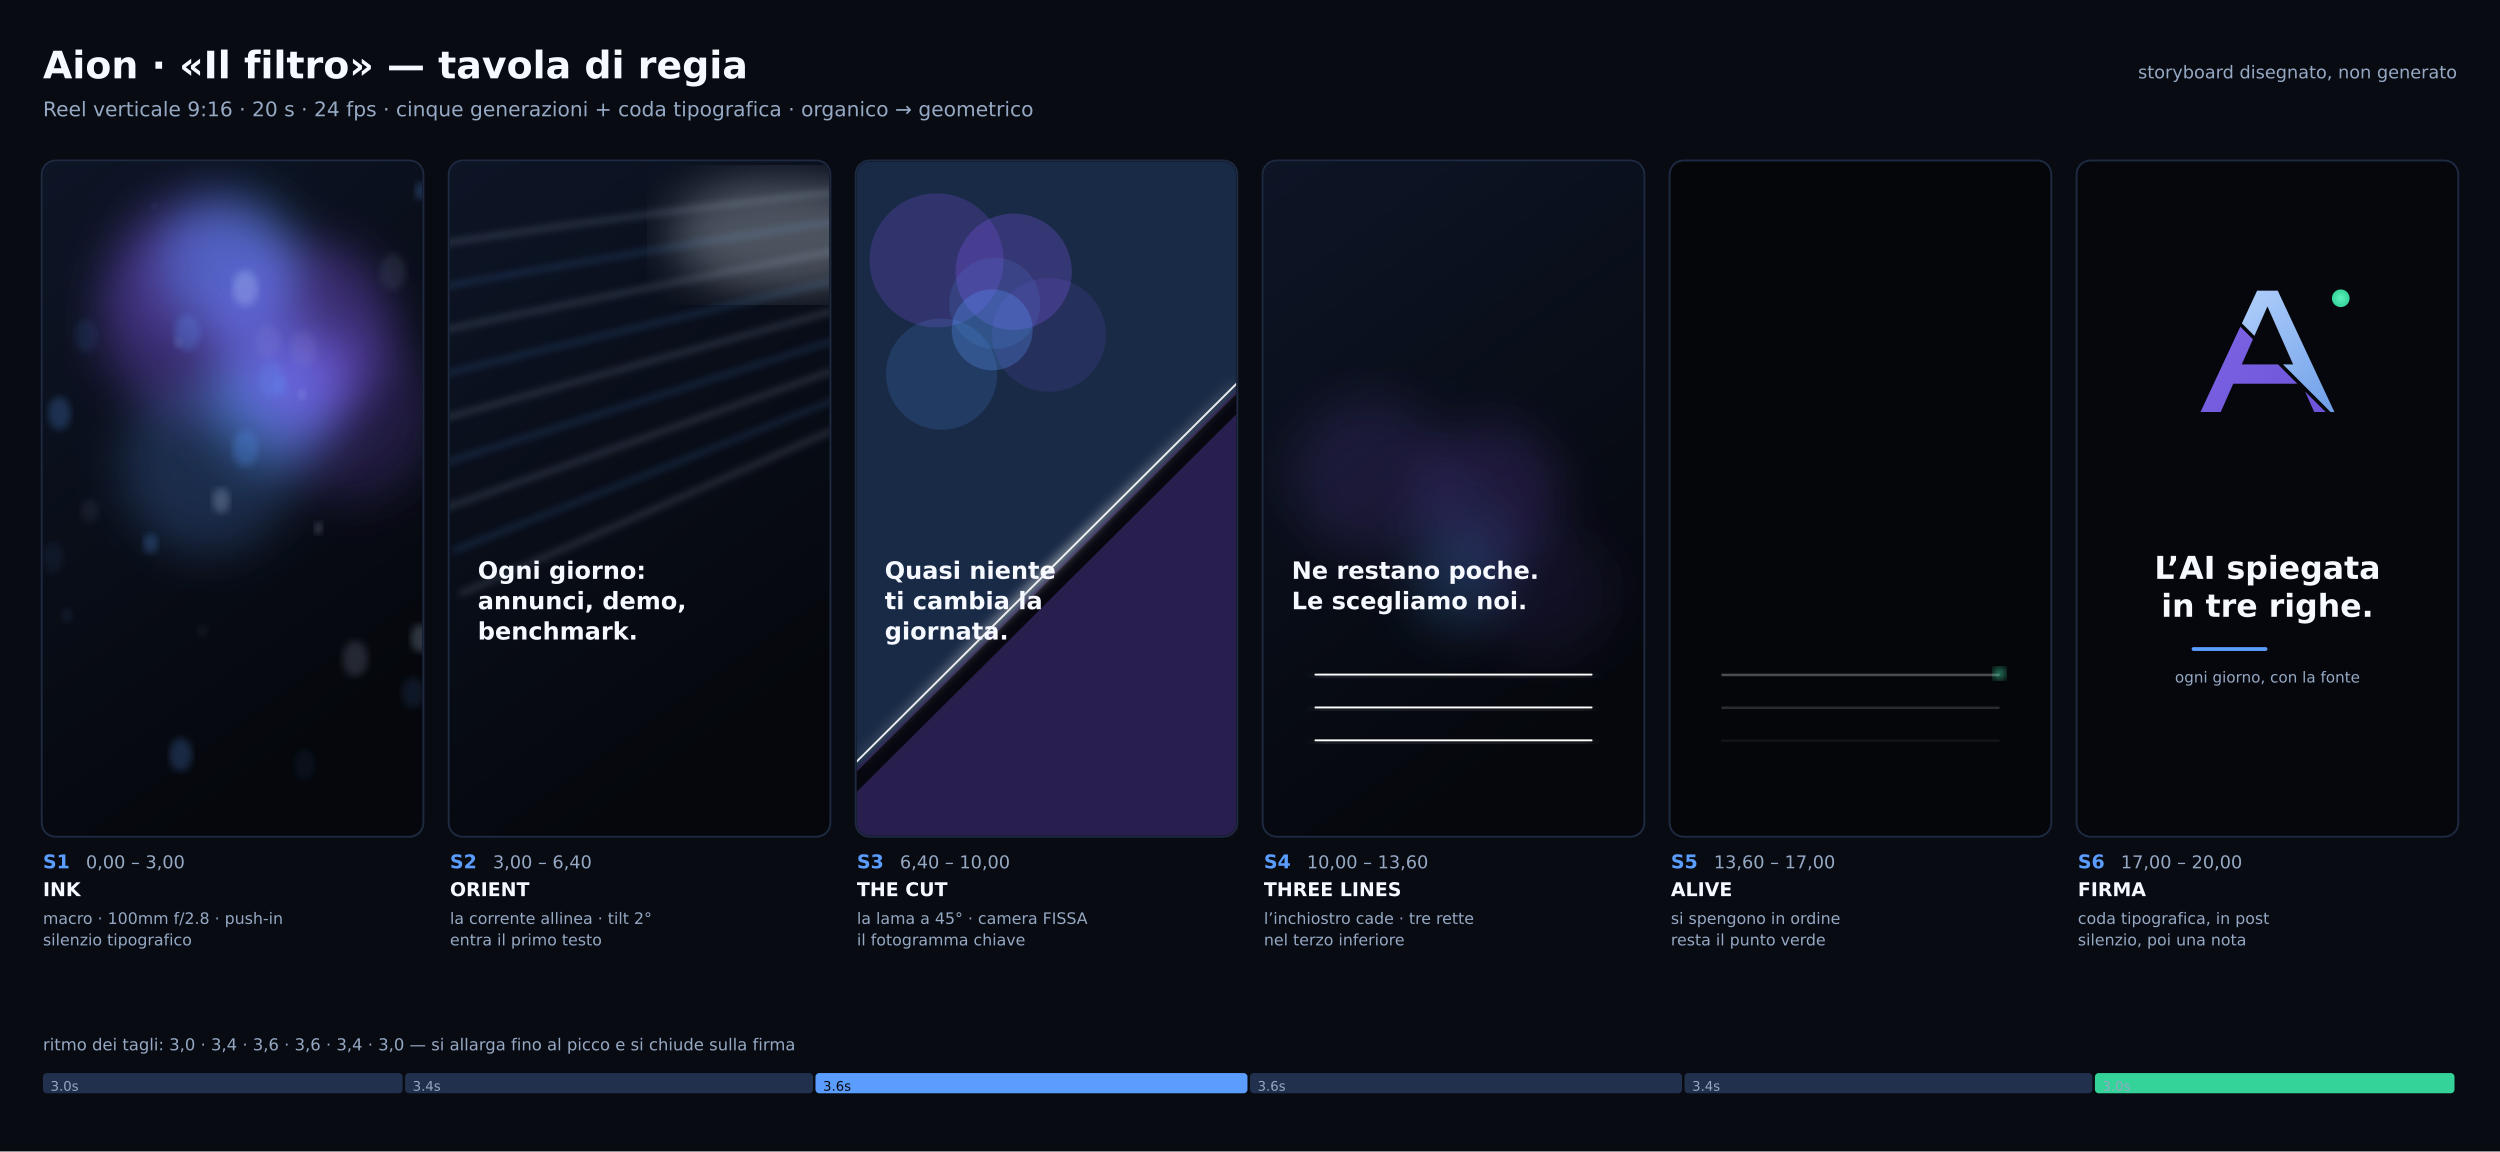
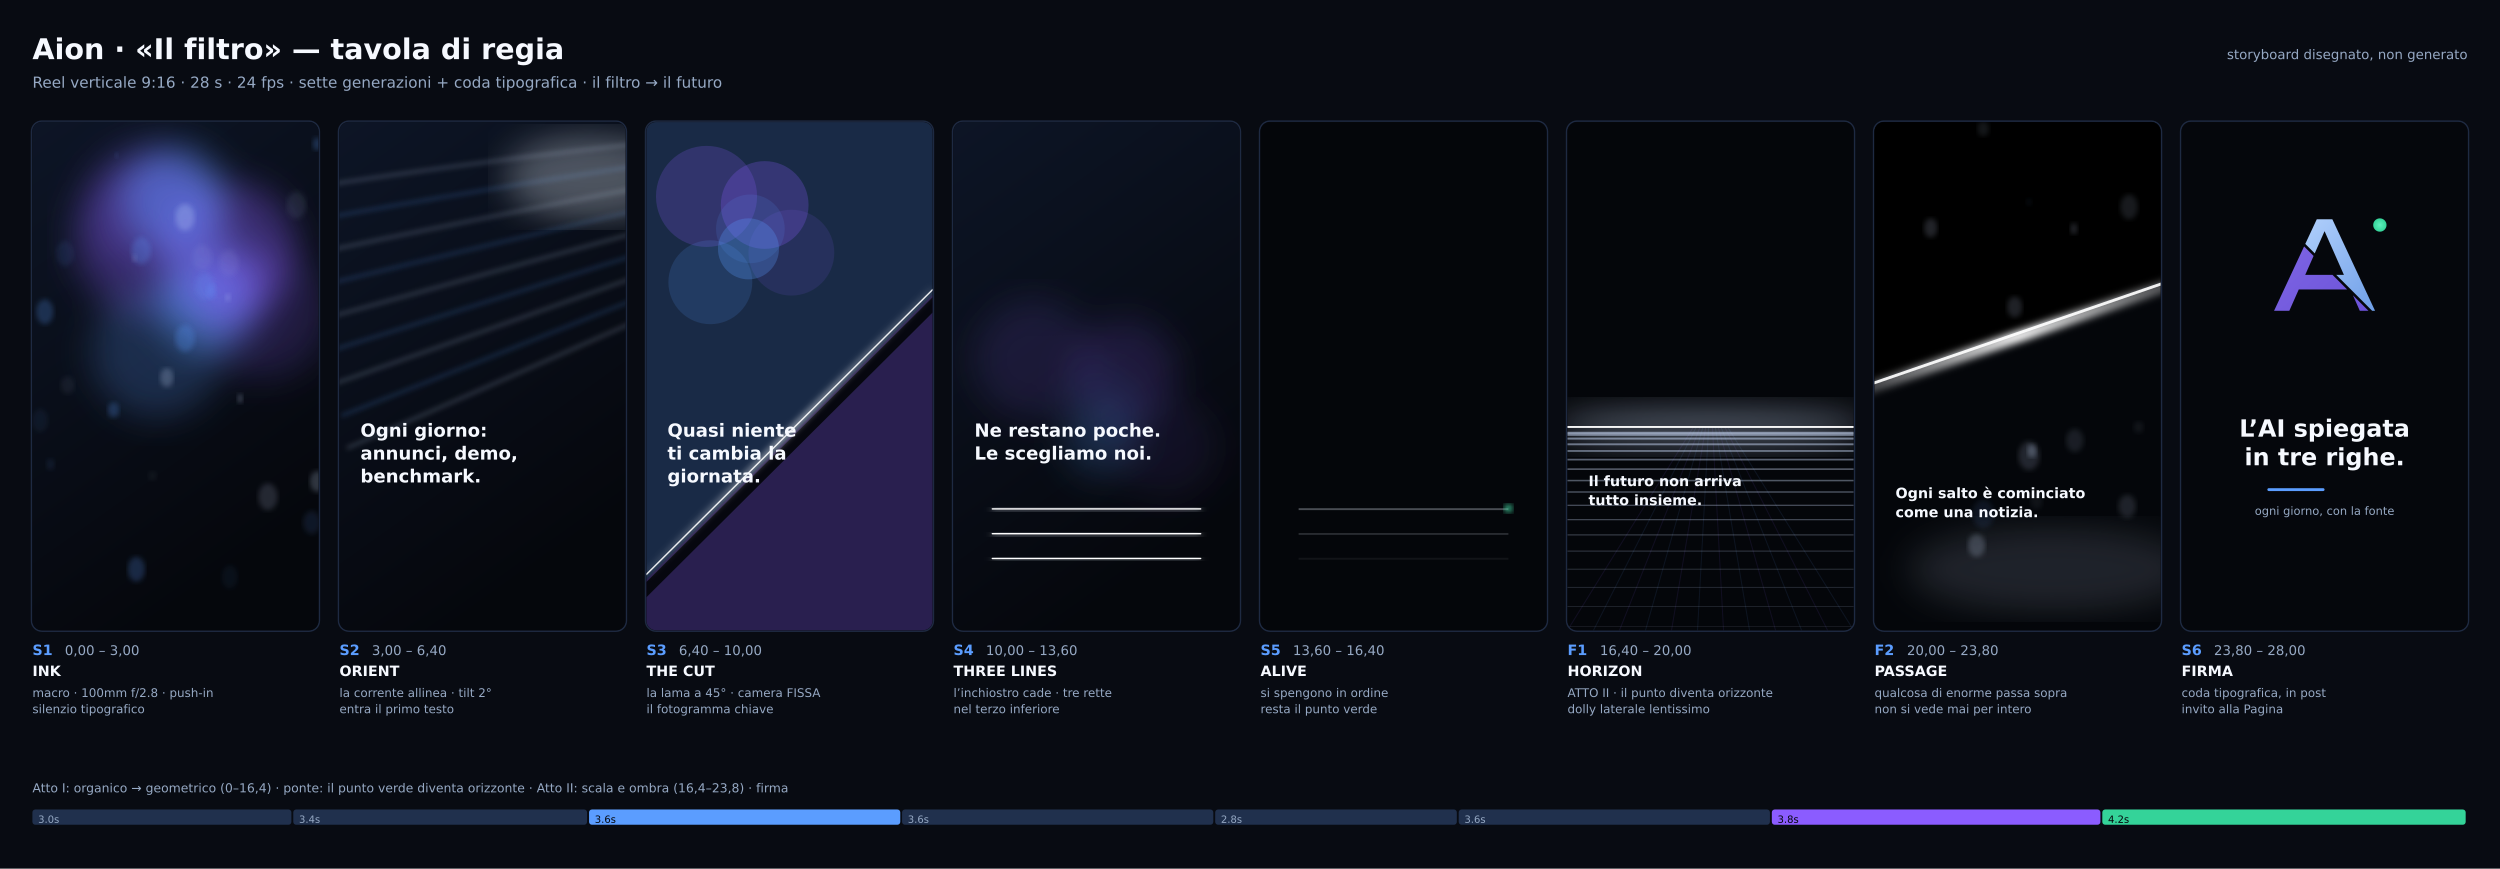
- <svg xmlns="http://www.w3.org/2000/svg" width="1978" height="911" viewBox="0 0 1978 911">
+ <svg xmlns="http://www.w3.org/2000/svg" width="2622" height="911" viewBox="0 0 2622 911">
  <defs>
    <linearGradient id="markTop" x1="0" y1="0" x2="1" y2="1">
      <stop offset="0" stop-color="#bcd8ff" />
      <stop offset="1" stop-color="#6f9fe8" />
    </linearGradient>
    <linearGradient id="markBot" x1="0" y1="0" x2="1" y2="1">
      <stop offset="0" stop-color="#8168e6" />
      <stop offset="1" stop-color="#6b52d8" />
    </linearGradient>
    <radialGradient id="signal" cx="0.5" cy="0.5" r="0.5">
      <stop offset="0" stop-color="#5ff0bd" />
      <stop offset="1" stop-color="#34d399" />
    </radialGradient>
    <linearGradient id="bgPanel" x1="0" y1="0" x2="0.4" y2="1">
      <stop offset="0" stop-color="#0d1526" />
      <stop offset="1" stop-color="#05070c" />
    </linearGradient>
    <linearGradient id="lama" x1="0" y1="1" x2="1" y2="0">
      <stop offset="0" stop-color="#ffffff" stop-opacity="0.15" />
      <stop offset="0.5" stop-color="#ffffff" stop-opacity="0.95" />
      <stop offset="1" stop-color="#ffffff" stop-opacity="0.2" />
    </linearGradient>
    <filter id="blur18">
      <feGaussianBlur stdDeviation="18" />
    </filter>
    <filter id="blur6">
      <feGaussianBlur stdDeviation="6" />
    </filter>
    <filter id="blur3">
      <feGaussianBlur stdDeviation="3" />
    </filter>
    <filter id="glow">
      <feGaussianBlur stdDeviation="4" />
    </filter>
    <clipPath id="clip-S1">
      <rect x="0" y="0" width="300" height="533" rx="10" />
    </clipPath>
    <clipPath id="clip-S2">
      <rect x="0" y="0" width="300" height="533" rx="10" />
    </clipPath>
    <clipPath id="clip-S3">
      <rect x="0" y="0" width="300" height="533" rx="10" />
    </clipPath>
    <clipPath id="clip-S4">
      <rect x="0" y="0" width="300" height="533" rx="10" />
    </clipPath>
    <clipPath id="clip-S5">
      <rect x="0" y="0" width="300" height="533" rx="10" />
    </clipPath>
+     <clipPath id="clip-F1">
+       <rect x="0" y="0" width="300" height="533" rx="10" />
+     </clipPath>
+     <clipPath id="clip-F2">
+       <rect x="0" y="0" width="300" height="533" rx="10" />
+     </clipPath>
    <clipPath id="clip-S6">
      <rect x="0" y="0" width="300" height="533" rx="10" />
    </clipPath>
  </defs>
-   <rect width="1978" height="911" fill="#080b12" />
+   <rect width="2622" height="911" fill="#080b12" />
  <text x="34" y="62" font-family="DejaVu Sans" font-size="30" font-weight="bold" fill="#f6f9ff">Aion · «Il filtro» — tavola di regia</text>
-   <text x="34" y="92" font-family="DejaVu Sans" font-size="16" fill="#96a9c4">Reel verticale 9:16 · 20 s · 24 fps · cinque generazioni + coda tipografica · organico → geometrico</text>
-   <text x="1944" y="62" text-anchor="end" font-family="DejaVu Sans" font-size="14" fill="#96a9c4">storyboard disegnato, non generato</text>
+   <text x="34" y="92" font-family="DejaVu Sans" font-size="16" fill="#96a9c4">Reel verticale 9:16 · 28 s · 24 fps · sette generazioni + coda tipografica · il filtro → il futuro</text>
+   <text x="2588" y="62" text-anchor="end" font-family="DejaVu Sans" font-size="14" fill="#96a9c4">storyboard disegnato, non generato</text>
  <g transform="translate(34,128)">
    <rect x="-1" y="-1" width="302" height="535" rx="11" fill="none" stroke="#1e2a42" stroke-width="1.5" />
    <g clip-path="url(#clip-S1)">
      <g>
        <rect width="300" height="533" fill="url(#bgPanel)" />
        <g filter="url(#blur18)">
          <circle cx="125" cy="123" r="82" fill="#8b5cff" fill-opacity="0.30" />
          <circle cx="206" cy="134" r="71" fill="#8b5cff" fill-opacity="0.36" />
          <circle cx="242" cy="200" r="69" fill="#8b5cff" fill-opacity="0.18" />
          <circle cx="183" cy="195" r="50" fill="#5b9dff" fill-opacity="0.38" />
          <circle cx="185" cy="167" r="56" fill="#5b9dff" fill-opacity="0.18" />
          <circle cx="131" cy="241" r="69" fill="#5b9dff" fill-opacity="0.22" />
          <circle cx="147" cy="80" r="54" fill="#5b9dff" fill-opacity="0.50" />
          <circle cx="206" cy="178" r="42" fill="#8b5cff" fill-opacity="0.36" />
          <circle cx="122" cy="90" r="68" fill="#8b5cff" fill-opacity="0.20" />
        </g>
        <ellipse cx="85" cy="302" rx="6" ry="8" fill="#5b9dff" fill-opacity="0.23" filter="url(#blur3)" />
        <ellipse cx="19" cy="359" rx="4" ry="6" fill="#5b9dff" fill-opacity="0.10" filter="url(#blur3)" />
        <ellipse cx="178" cy="142" rx="10" ry="13" fill="#cfe0ff" fill-opacity="0.07" filter="url(#blur3)" />
        <ellipse cx="188" cy="178" rx="5" ry="8" fill="#5b9dff" fill-opacity="0.19" filter="url(#blur3)" />
        <ellipse cx="13" cy="199" rx="9" ry="13" fill="#5b9dff" fill-opacity="0.23" filter="url(#blur3)" />
        <ellipse cx="34" cy="138" rx="9" ry="13" fill="#5b9dff" fill-opacity="0.09" filter="url(#blur3)" />
        <ellipse cx="206" cy="148" rx="10" ry="14" fill="#cfe0ff" fill-opacity="0.07" filter="url(#blur3)" />
        <ellipse cx="207" cy="477" rx="8" ry="12" fill="#5b9dff" fill-opacity="0.06" filter="url(#blur3)" />
        <ellipse cx="181" cy="172" rx="10" ry="14" fill="#5b9dff" fill-opacity="0.16" filter="url(#blur3)" />
        <ellipse cx="218" cy="290" rx="3" ry="5" fill="#cfe0ff" fill-opacity="0.24" filter="url(#blur3)" />
        <ellipse cx="88" cy="35" rx="2" ry="3" fill="#5b9dff" fill-opacity="0.19" filter="url(#blur3)" />
        <ellipse cx="8" cy="313" rx="8" ry="12" fill="#5b9dff" fill-opacity="0.07" filter="url(#blur3)" />
        <ellipse cx="126" cy="371" rx="4" ry="5" fill="#cfe0ff" fill-opacity="0.05" filter="url(#blur3)" />
        <ellipse cx="299" cy="377" rx="8" ry="11" fill="#cfe0ff" fill-opacity="0.21" filter="url(#blur3)" />
        <ellipse cx="107" cy="143" rx="3" ry="4" fill="#cfe0ff" fill-opacity="0.15" filter="url(#blur3)" />
        <ellipse cx="277" cy="87" rx="10" ry="14" fill="#cfe0ff" fill-opacity="0.09" filter="url(#blur3)" />
        <ellipse cx="37" cy="276" rx="7" ry="9" fill="#cfe0ff" fill-opacity="0.07" filter="url(#blur3)" />
        <ellipse cx="247" cy="393" rx="10" ry="14" fill="#cfe0ff" fill-opacity="0.15" filter="url(#blur3)" />
        <ellipse cx="141" cy="268" rx="7" ry="10" fill="#cfe0ff" fill-opacity="0.23" filter="url(#blur3)" />
        <ellipse cx="160" cy="100" rx="10" ry="14" fill="#cfe0ff" fill-opacity="0.25" filter="url(#blur3)" />
        <ellipse cx="299" cy="23" rx="5" ry="7" fill="#5b9dff" fill-opacity="0.23" filter="url(#blur3)" />
        <ellipse cx="293" cy="420" rx="9" ry="12" fill="#5b9dff" fill-opacity="0.11" filter="url(#blur3)" />
        <ellipse cx="205" cy="184" rx="3" ry="4" fill="#cfe0ff" fill-opacity="0.20" filter="url(#blur3)" />
        <ellipse cx="114" cy="135" rx="10" ry="14" fill="#5b9dff" fill-opacity="0.24" filter="url(#blur3)" />
        <ellipse cx="109" cy="469" rx="9" ry="13" fill="#5b9dff" fill-opacity="0.22" filter="url(#blur3)" />
        <ellipse cx="160" cy="227" rx="10" ry="14" fill="#5b9dff" fill-opacity="0.25" filter="url(#blur3)" />
      </g>
    </g>
    <text x="0" y="559" font-family="DejaVu Sans" font-size="15" font-weight="bold" fill="#5b9dff">S1</text>
    <text x="34" y="559" font-family="DejaVu Sans" font-size="14" fill="#96a9c4">0,00 – 3,00</text>
    <text x="0" y="581" font-family="DejaVu Sans" font-size="15" font-weight="bold" fill="#f6f9ff">INK</text>
    <text x="0" y="603" font-family="DejaVu Sans" font-size="12.5" fill="#96a9c4">macro · 100mm f/2.8 · push-in</text>
    <text x="0" y="620" font-family="DejaVu Sans" font-size="12.5" fill="#96a9c4">silenzio tipografico</text>
  </g>
  <g transform="translate(356,128)">
    <rect x="-1" y="-1" width="302" height="535" rx="11" fill="none" stroke="#1e2a42" stroke-width="1.5" />
    <g clip-path="url(#clip-S2)">
      <g>
        <rect width="300" height="533" fill="url(#bgPanel)" />
        <path d="M-40,70 Q150,40 340,20" stroke="#cfe0ff" stroke-opacity="0.28" stroke-width="2.5" fill="none" filter="url(#blur3)" />
        <path d="M-34,104 Q150,70 340,42" stroke="#5b9dff" stroke-opacity="0.28" stroke-width="2.5" fill="none" filter="url(#blur3)" />
        <path d="M-28,138 Q150,100 340,64" stroke="#cfe0ff" stroke-opacity="0.28" stroke-width="2.5" fill="none" filter="url(#blur3)" />
        <path d="M-22,172 Q150,130 340,86" stroke="#5b9dff" stroke-opacity="0.28" stroke-width="2.5" fill="none" filter="url(#blur3)" />
        <path d="M-16,206 Q150,160 340,108" stroke="#cfe0ff" stroke-opacity="0.28" stroke-width="2.5" fill="none" filter="url(#blur3)" />
        <path d="M-10,240 Q150,190 340,130" stroke="#5b9dff" stroke-opacity="0.28" stroke-width="2.5" fill="none" filter="url(#blur3)" />
        <path d="M-4,274 Q150,220 340,152" stroke="#cfe0ff" stroke-opacity="0.28" stroke-width="2.5" fill="none" filter="url(#blur3)" />
        <path d="M2,308 Q150,250 340,174" stroke="#5b9dff" stroke-opacity="0.28" stroke-width="2.5" fill="none" filter="url(#blur3)" />
        <path d="M8,342 Q150,280 340,196" stroke="#cfe0ff" stroke-opacity="0.28" stroke-width="2.5" fill="none" filter="url(#blur3)" />
        <ellipse cx="264" cy="58" rx="90" ry="46" fill="#eaf3ff" fill-opacity="0.30" filter="url(#blur18)" />
        <text x="22" y="330" font-family="DejaVu Sans" font-size="19" font-weight="bold" fill="#f6f9ff">Ogni giorno:</text>
        <text x="22" y="354" font-family="DejaVu Sans" font-size="19" font-weight="bold" fill="#f6f9ff">annunci, demo,</text>
        <text x="22" y="378" font-family="DejaVu Sans" font-size="19" font-weight="bold" fill="#f6f9ff">benchmark.</text>
      </g>
    </g>
    <text x="0" y="559" font-family="DejaVu Sans" font-size="15" font-weight="bold" fill="#5b9dff">S2</text>
    <text x="34" y="559" font-family="DejaVu Sans" font-size="14" fill="#96a9c4">3,00 – 6,40</text>
    <text x="0" y="581" font-family="DejaVu Sans" font-size="15" font-weight="bold" fill="#f6f9ff">ORIENT</text>
    <text x="0" y="603" font-family="DejaVu Sans" font-size="12.5" fill="#96a9c4">la corrente allinea · tilt 2°</text>
    <text x="0" y="620" font-family="DejaVu Sans" font-size="12.5" fill="#96a9c4">entra il primo testo</text>
  </g>
  <g transform="translate(678,128)">
    <rect x="-1" y="-1" width="302" height="535" rx="11" fill="none" stroke="#1e2a42" stroke-width="1.5" />
    <g clip-path="url(#clip-S3)">
      <g>
        <rect width="300" height="533" fill="#070a12" />
        <polygon points="0,0 300,0 300,181.22 0,479.7" fill="#5b9dff" fill-opacity="0.22" />
        <polygon points="0,479.7 300,181.22 300,533 0,533" fill="#8b5cff" fill-opacity="0.26" />
        <circle cx="63" cy="78" r="53" fill="#8b5cff" fill-opacity="0.21" />
        <circle cx="124" cy="87" r="46" fill="#8b5cff" fill-opacity="0.25" />
        <circle cx="152" cy="137" r="45" fill="#8b5cff" fill-opacity="0.12" />
        <circle cx="107" cy="133" r="32" fill="#5b9dff" fill-opacity="0.27" />
        <circle cx="109" cy="112" r="36" fill="#5b9dff" fill-opacity="0.13" />
        <circle cx="67" cy="168" r="44" fill="#5b9dff" fill-opacity="0.15" />
        <polygon points="0,482.365 300,183.885 300,199.875 0,498.355" fill="#05070c" fill-opacity="0.95" />
        <polygon points="0,471.705 300,173.225 300,178.555 0,477.035" fill="url(#lama)" filter="url(#glow)" />
        <polygon points="0,473.304 300,174.824 300,176.956 0,475.436" fill="#ffffff" fill-opacity="0.9" />
        <text x="22" y="330" font-family="DejaVu Sans" font-size="19" font-weight="bold" fill="#f6f9ff">Quasi niente</text>
        <text x="22" y="354" font-family="DejaVu Sans" font-size="19" font-weight="bold" fill="#f6f9ff">ti cambia la</text>
        <text x="22" y="378" font-family="DejaVu Sans" font-size="19" font-weight="bold" fill="#f6f9ff">giornata.</text>
      </g>
    </g>
    <text x="0" y="559" font-family="DejaVu Sans" font-size="15" font-weight="bold" fill="#5b9dff">S3</text>
    <text x="34" y="559" font-family="DejaVu Sans" font-size="14" fill="#96a9c4">6,40 – 10,00</text>
    <text x="0" y="581" font-family="DejaVu Sans" font-size="15" font-weight="bold" fill="#f6f9ff">THE CUT</text>
    <text x="0" y="603" font-family="DejaVu Sans" font-size="12.5" fill="#96a9c4">la lama a 45° · camera FISSA</text>
    <text x="0" y="620" font-family="DejaVu Sans" font-size="12.5" fill="#96a9c4">il fotogramma chiave</text>
  </g>
  <g transform="translate(1000,128)">
    <rect x="-1" y="-1" width="302" height="535" rx="11" fill="none" stroke="#1e2a42" stroke-width="1.5" />
    <g clip-path="url(#clip-S4)">
      <g>
        <rect width="300" height="533" fill="url(#bgPanel)" />
        <g filter="url(#blur18)">
          <circle cx="84" cy="249" r="63" fill="#8b5cff" fill-opacity="0.13" />
          <circle cx="180" cy="262" r="55" fill="#8b5cff" fill-opacity="0.16" />
          <circle cx="224" cy="341" r="53" fill="#8b5cff" fill-opacity="0.08" />
          <circle cx="154" cy="335" r="39" fill="#5b9dff" fill-opacity="0.17" />
          <circle cx="156" cy="301" r="43" fill="#5b9dff" fill-opacity="0.08" />
        </g>
        <text x="22" y="330" font-family="DejaVu Sans" font-size="19" font-weight="bold" fill="#f6f9ff">Ne restano poche.</text>
        <text x="22" y="354" font-family="DejaVu Sans" font-size="19" font-weight="bold" fill="#f6f9ff">Le scegliamo noi.</text>
        <rect x="40" y="405" width="220" height="3" rx="1.5" fill="#eaf3ff" opacity="0.9" filter="url(#glow)" />
        <rect x="40" y="405" width="220" height="1.5" rx="0.75" fill="#ffffff" />
        <rect x="40" y="431" width="220" height="3" rx="1.5" fill="#eaf3ff" opacity="0.9" filter="url(#glow)" />
        <rect x="40" y="431" width="220" height="1.5" rx="0.75" fill="#ffffff" />
        <rect x="40" y="457" width="220" height="3" rx="1.5" fill="#eaf3ff" opacity="0.9" filter="url(#glow)" />
        <rect x="40" y="457" width="220" height="1.5" rx="0.75" fill="#ffffff" />
      </g>
    </g>
    <text x="0" y="559" font-family="DejaVu Sans" font-size="15" font-weight="bold" fill="#5b9dff">S4</text>
    <text x="34" y="559" font-family="DejaVu Sans" font-size="14" fill="#96a9c4">10,00 – 13,60</text>
    <text x="0" y="581" font-family="DejaVu Sans" font-size="15" font-weight="bold" fill="#f6f9ff">THREE LINES</text>
    <text x="0" y="603" font-family="DejaVu Sans" font-size="12.5" fill="#96a9c4">l’inchiostro cade · tre rette</text>
    <text x="0" y="620" font-family="DejaVu Sans" font-size="12.5" fill="#96a9c4">nel terzo inferiore</text>
  </g>
  <g transform="translate(1322,128)">
    <rect x="-1" y="-1" width="302" height="535" rx="11" fill="none" stroke="#1e2a42" stroke-width="1.5" />
    <g clip-path="url(#clip-S5)">
      <g>
        <rect width="300" height="533" fill="#04060a" />
        <rect x="40" y="405" width="220" height="2" fill="#eaf3ff" opacity="0.30" />
        <rect x="40" y="431" width="220" height="2" fill="#eaf3ff" opacity="0.16" />
        <rect x="40" y="457" width="220" height="2" fill="#eaf3ff" opacity="0.06" />
        <circle cx="260" cy="405" r="4.5" fill="url(#signal)" filter="url(#glow)" />
      </g>
    </g>
    <text x="0" y="559" font-family="DejaVu Sans" font-size="15" font-weight="bold" fill="#5b9dff">S5</text>
-     <text x="34" y="559" font-family="DejaVu Sans" font-size="14" fill="#96a9c4">13,60 – 17,00</text>
+     <text x="34" y="559" font-family="DejaVu Sans" font-size="14" fill="#96a9c4">13,60 – 16,40</text>
    <text x="0" y="581" font-family="DejaVu Sans" font-size="15" font-weight="bold" fill="#f6f9ff">ALIVE</text>
    <text x="0" y="603" font-family="DejaVu Sans" font-size="12.5" fill="#96a9c4">si spengono in ordine</text>
    <text x="0" y="620" font-family="DejaVu Sans" font-size="12.5" fill="#96a9c4">resta il punto verde</text>
  </g>
  <g transform="translate(1644,128)">
+     <rect x="-1" y="-1" width="302" height="535" rx="11" fill="none" stroke="#1e2a42" stroke-width="1.5" />
+     <g clip-path="url(#clip-F1)">
+       <g>
+         <rect width="300" height="533" fill="#04060a" />
+         <line x1="132" y1="320" x2="0" y2="533" stroke="#8b5cff" stroke-opacity="0.10" stroke-width="1" />
+         <line x1="135" y1="320" x2="27.273" y2="533" stroke="#5b9dff" stroke-opacity="0.10" stroke-width="1" />
+         <line x1="139" y1="320" x2="54.545" y2="533" stroke="#8b5cff" stroke-opacity="0.10" stroke-width="1" />
+         <line x1="142" y1="320" x2="81.818" y2="533" stroke="#5b9dff" stroke-opacity="0.10" stroke-width="1" />
+         <line x1="145" y1="320" x2="109.091" y2="533" stroke="#8b5cff" stroke-opacity="0.10" stroke-width="1" />
+         <line x1="148" y1="320" x2="136.364" y2="533" stroke="#5b9dff" stroke-opacity="0.10" stroke-width="1" />
+         <line x1="152" y1="320" x2="163.636" y2="533" stroke="#8b5cff" stroke-opacity="0.10" stroke-width="1" />
+         <line x1="155" y1="320" x2="190.909" y2="533" stroke="#5b9dff" stroke-opacity="0.10" stroke-width="1" />
+         <line x1="158" y1="320" x2="218.182" y2="533" stroke="#8b5cff" stroke-opacity="0.10" stroke-width="1" />
+         <line x1="161" y1="320" x2="245.455" y2="533" stroke="#5b9dff" stroke-opacity="0.10" stroke-width="1" />
+         <line x1="165" y1="320" x2="272.727" y2="533" stroke="#8b5cff" stroke-opacity="0.10" stroke-width="1" />
+         <line x1="168" y1="320" x2="300" y2="533" stroke="#5b9dff" stroke-opacity="0.10" stroke-width="1" />
+         <line x1="0" y1="326" x2="300" y2="326" stroke="#cfe0ff" stroke-opacity="0.55" stroke-width="2.3" />
+         <line x1="0" y1="328" x2="300" y2="328" stroke="#cfe0ff" stroke-opacity="0.52" stroke-width="2.2" />
+         <line x1="0" y1="332" x2="300" y2="332" stroke="#cfe0ff" stroke-opacity="0.50" stroke-width="2.1" />
+         <line x1="0" y1="338" x2="300" y2="338" stroke="#cfe0ff" stroke-opacity="0.47" stroke-width="2.0" />
+         <line x1="0" y1="345" x2="300" y2="345" stroke="#cfe0ff" stroke-opacity="0.45" stroke-width="1.9" />
+         <line x1="0" y1="354" x2="300" y2="354" stroke="#cfe0ff" stroke-opacity="0.42" stroke-width="1.8" />
+         <line x1="0" y1="364" x2="300" y2="364" stroke="#cfe0ff" stroke-opacity="0.39" stroke-width="1.7" />
+         <line x1="0" y1="376" x2="300" y2="376" stroke="#cfe0ff" stroke-opacity="0.37" stroke-width="1.6" />
+         <line x1="0" y1="388" x2="300" y2="388" stroke="#cfe0ff" stroke-opacity="0.34" stroke-width="1.5" />
+         <line x1="0" y1="402" x2="300" y2="402" stroke="#cfe0ff" stroke-opacity="0.31" stroke-width="1.4" />
+         <line x1="0" y1="417" x2="300" y2="417" stroke="#cfe0ff" stroke-opacity="0.29" stroke-width="1.3" />
+         <line x1="0" y1="433" x2="300" y2="433" stroke="#cfe0ff" stroke-opacity="0.26" stroke-width="1.2" />
+         <line x1="0" y1="450" x2="300" y2="450" stroke="#cfe0ff" stroke-opacity="0.24" stroke-width="1.1" />
+         <line x1="0" y1="469" x2="300" y2="469" stroke="#cfe0ff" stroke-opacity="0.21" stroke-width="1.0" />
+         <line x1="0" y1="488" x2="300" y2="488" stroke="#cfe0ff" stroke-opacity="0.18" stroke-width="0.9" />
+         <line x1="0" y1="508" x2="300" y2="508" stroke="#cfe0ff" stroke-opacity="0.16" stroke-width="0.8" />
+         <line x1="0" y1="529" x2="300" y2="529" stroke="#cfe0ff" stroke-opacity="0.13" stroke-width="0.7" />
+         <ellipse cx="150" cy="319.8" rx="165" ry="26" fill="#cfe0ff" fill-opacity="0.30" filter="url(#blur18)" />
+         <rect x="0" y="318.8" width="300" height="2" fill="#ffffff" fill-opacity="0.95" />
+         <text x="22" y="381.8" font-family="DejaVu Sans" font-size="15" font-weight="bold" fill="#f6f9ff">Il futuro non arriva</text>
+         <text x="22" y="401.8" font-family="DejaVu Sans" font-size="15" font-weight="bold" fill="#f6f9ff">tutto insieme.</text>
+       </g>
+     </g>
+     <text x="0" y="559" font-family="DejaVu Sans" font-size="15" font-weight="bold" fill="#5b9dff">F1</text>
+     <text x="34" y="559" font-family="DejaVu Sans" font-size="14" fill="#96a9c4">16,40 – 20,00</text>
+     <text x="0" y="581" font-family="DejaVu Sans" font-size="15" font-weight="bold" fill="#f6f9ff">HORIZON</text>
+     <text x="0" y="603" font-family="DejaVu Sans" font-size="12.5" fill="#96a9c4">ATTO II · il punto diventa orizzonte</text>
+     <text x="0" y="620" font-family="DejaVu Sans" font-size="12.5" fill="#96a9c4">dolly laterale lentissimo</text>
+   </g>
+   <g transform="translate(1966,128)">
+     <rect x="-1" y="-1" width="302" height="535" rx="11" fill="none" stroke="#1e2a42" stroke-width="1.5" />
+     <g clip-path="url(#clip-F2)">
+       <g>
+         <rect width="300" height="533" fill="#04060a" />
+         <polygon points="-20,-20 320,-20 320,159.9 -20,277.16" fill="#000000" />
+         <polygon points="-20,277.16 320,159.9 320,173.225 -20,290.485" fill="url(#lama)" filter="url(#glow)" />
+         <polygon points="-20,278.759 320,161.499 320,164.697 -20,281.957" fill="#ffffff" fill-opacity="0.92" />
+         <ellipse cx="186" cy="469.04" rx="150" ry="46" fill="#cfe0ff" fill-opacity="0.13" filter="url(#blur18)" />
+         <ellipse cx="114" cy="7" rx="6" ry="8" fill="#cfe0ff" fill-opacity="0.10" filter="url(#blur3)" />
+         <ellipse cx="209" cy="112" rx="4" ry="6" fill="#cfe0ff" fill-opacity="0.16" filter="url(#blur3)" />
+         <ellipse cx="170" cy="397" rx="6" ry="9" fill="#cfe0ff" fill-opacity="0.06" filter="url(#blur3)" />
+         <ellipse cx="162" cy="350" rx="11" ry="15" fill="#cfe0ff" fill-opacity="0.15" filter="url(#blur3)" />
+         <ellipse cx="147" cy="194" rx="8" ry="11" fill="#cfe0ff" fill-opacity="0.15" filter="url(#blur3)" />
+         <ellipse cx="162" cy="84" rx="3" ry="4" fill="#5b9dff" fill-opacity="0.07" filter="url(#blur3)" />
+         <ellipse cx="165" cy="345" rx="5" ry="7" fill="#cfe0ff" fill-opacity="0.25" filter="url(#blur3)" />
+         <ellipse cx="277" cy="320" rx="5" ry="6" fill="#cfe0ff" fill-opacity="0.07" filter="url(#blur3)" />
+         <ellipse cx="59" cy="111" rx="7" ry="10" fill="#cfe0ff" fill-opacity="0.16" filter="url(#blur3)" />
+         <ellipse cx="265" cy="403" rx="9" ry="12" fill="#cfe0ff" fill-opacity="0.13" filter="url(#blur3)" />
+         <ellipse cx="107" cy="444" rx="9" ry="12" fill="#cfe0ff" fill-opacity="0.21" filter="url(#blur3)" />
+         <ellipse cx="114" cy="411" rx="11" ry="15" fill="#5b9dff" fill-opacity="0.10" filter="url(#blur3)" />
+         <ellipse cx="210" cy="334" rx="9" ry="12" fill="#cfe0ff" fill-opacity="0.11" filter="url(#blur3)" />
+         <ellipse cx="267" cy="89" rx="9" ry="13" fill="#cfe0ff" fill-opacity="0.12" filter="url(#blur3)" />
+         <text x="22" y="394.42" font-family="DejaVu Sans" font-size="15" font-weight="bold" fill="#f6f9ff">Ogni salto è cominciato</text>
+         <text x="22" y="414.42" font-family="DejaVu Sans" font-size="15" font-weight="bold" fill="#f6f9ff">come una notizia.</text>
+       </g>
+     </g>
+     <text x="0" y="559" font-family="DejaVu Sans" font-size="15" font-weight="bold" fill="#5b9dff">F2</text>
+     <text x="34" y="559" font-family="DejaVu Sans" font-size="14" fill="#96a9c4">20,00 – 23,80</text>
+     <text x="0" y="581" font-family="DejaVu Sans" font-size="15" font-weight="bold" fill="#f6f9ff">PASSAGE</text>
+     <text x="0" y="603" font-family="DejaVu Sans" font-size="12.5" fill="#96a9c4">qualcosa di enorme passa sopra</text>
+     <text x="0" y="620" font-family="DejaVu Sans" font-size="12.5" fill="#96a9c4">non si vede mai per intero</text>
+   </g>
+   <g transform="translate(2288,128)">
    <rect x="-1" y="-1" width="302" height="535" rx="11" fill="none" stroke="#1e2a42" stroke-width="1.5" />
    <g clip-path="url(#clip-S6)">
      <g>
        <rect width="300" height="533" fill="#05070c" />
        <g transform="translate(150,150) scale(0.1777778) translate(-512,-520)">
          <defs>
            <clipPath id="sb-t">
              <polygon points="-800,-900 1700,-900 1700,1697 -800,-803" />
            </clipPath>
            <clipPath id="sb-b">
              <polygon points="-800,-781 1700,1719 1700,1900 -800,1900" />
            </clipPath>
          </defs>
          <g clip-path="url(#sb-t)">
            <path fill="url(#markTop)" fill-rule="evenodd" d="M466,250 L558,250 L810,790 L720,790 L664.2,664 L359.8,664 L304,790 L214,790 Z M512,320 L626.2,578 L397.8,578 Z" />
          </g>
          <g clip-path="url(#sb-b)">
            <path fill="url(#markBot)" fill-rule="evenodd" d="M466,250 L558,250 L810,790 L720,790 L664.2,664 L359.8,664 L304,790 L214,790 Z M512,320 L626.2,578 L397.8,578 Z" />
          </g>
        </g>
        <circle cx="208" cy="108" r="7" fill="url(#signal)" />
        <text x="150" y="330" text-anchor="middle" font-family="DejaVu Sans" font-size="25" font-weight="bold" fill="#f6f9ff">L’AI spiegata</text>
        <text x="150" y="360" text-anchor="middle" font-family="DejaVu Sans" font-size="25" font-weight="bold" fill="#f6f9ff">in tre righe.</text>
        <rect x="90" y="384" width="60" height="3" rx="1.5" fill="#5b9dff" />
        <text x="150" y="412" text-anchor="middle" font-family="DejaVu Sans" font-size="12" fill="#96a9c4">ogni giorno, con la fonte</text>
      </g>
    </g>
    <text x="0" y="559" font-family="DejaVu Sans" font-size="15" font-weight="bold" fill="#5b9dff">S6</text>
-     <text x="34" y="559" font-family="DejaVu Sans" font-size="14" fill="#96a9c4">17,00 – 20,00</text>
+     <text x="34" y="559" font-family="DejaVu Sans" font-size="14" fill="#96a9c4">23,80 – 28,00</text>
    <text x="0" y="581" font-family="DejaVu Sans" font-size="15" font-weight="bold" fill="#f6f9ff">FIRMA</text>
    <text x="0" y="603" font-family="DejaVu Sans" font-size="12.5" fill="#96a9c4">coda tipografica, in post</text>
-     <text x="0" y="620" font-family="DejaVu Sans" font-size="12.5" fill="#96a9c4">silenzio, poi una nota</text>
-   </g>
-   <rect x="34.0" y="849" width="284.5" height="16" rx="3" fill="#20304d" />
+     <text x="0" y="620" font-family="DejaVu Sans" font-size="12.5" fill="#96a9c4">invito alla Pagina</text>
+   </g>
+   <rect x="34.0" y="849" width="271.6" height="16" rx="3" fill="#20304d" />
  <text x="40.0" y="863" font-family="DejaVu Sans" font-size="10.5" fill="#96a9c4">3.0s</text>
-   <rect x="320.5" y="849" width="322.7" height="16" rx="3" fill="#20304d" />
-   <text x="326.5" y="863" font-family="DejaVu Sans" font-size="10.5" fill="#96a9c4">3.4s</text>
-   <rect x="645.2" y="849" width="341.8" height="16" rx="3" fill="#5b9dff" />
-   <text x="651.2" y="863" font-family="DejaVu Sans" font-size="10.5" fill="#05070c">3.6s</text>
-   <rect x="989.0" y="849" width="341.8" height="16" rx="3" fill="#20304d" />
-   <text x="995.0" y="863" font-family="DejaVu Sans" font-size="10.5" fill="#96a9c4">3.6s</text>
-   <rect x="1332.8" y="849" width="322.7" height="16" rx="3" fill="#20304d" />
-   <text x="1338.8" y="863" font-family="DejaVu Sans" font-size="10.5" fill="#96a9c4">3.4s</text>
-   <rect x="1657.5" y="849" width="284.5" height="16" rx="3" fill="#34d399" />
-   <text x="1663.5" y="863" font-family="DejaVu Sans" font-size="10.5" fill="#96a9c4">3.0s</text>
-   <text x="34" y="831" font-family="DejaVu Sans" font-size="13" fill="#96a9c4">ritmo dei tagli: 3,0 · 3,4 · 3,6 · 3,6 · 3,4 · 3,0 — si allarga fino al picco e si chiude sulla firma</text>
+   <rect x="307.6" y="849" width="308.1" height="16" rx="3" fill="#20304d" />
+   <text x="313.6" y="863" font-family="DejaVu Sans" font-size="10.5" fill="#96a9c4">3.4s</text>
+   <rect x="617.8" y="849" width="326.4" height="16" rx="3" fill="#5b9dff" />
+   <text x="623.8" y="863" font-family="DejaVu Sans" font-size="10.5" fill="#05070c">3.6s</text>
+   <rect x="946.1" y="849" width="326.4" height="16" rx="3" fill="#20304d" />
+   <text x="952.1" y="863" font-family="DejaVu Sans" font-size="10.5" fill="#96a9c4">3.6s</text>
+   <rect x="1274.5" y="849" width="253.4" height="16" rx="3" fill="#20304d" />
+   <text x="1280.5" y="863" font-family="DejaVu Sans" font-size="10.5" fill="#96a9c4">2.8s</text>
+   <rect x="1529.9" y="849" width="326.4" height="16" rx="3" fill="#20304d" />
+   <text x="1535.9" y="863" font-family="DejaVu Sans" font-size="10.5" fill="#96a9c4">3.6s</text>
+   <rect x="1858.3" y="849" width="344.6" height="16" rx="3" fill="#8b5cff" />
+   <text x="1864.3" y="863" font-family="DejaVu Sans" font-size="10.5" fill="#05070c">3.8s</text>
+   <rect x="2204.9" y="849" width="381.1" height="16" rx="3" fill="#34d399" />
+   <text x="2210.9" y="863" font-family="DejaVu Sans" font-size="10.5" fill="#05070c">4.2s</text>
+   <text x="34" y="831" font-family="DejaVu Sans" font-size="13" fill="#96a9c4">Atto I: organico → geometrico (0–16,4) · ponte: il punto verde diventa orizzonte · Atto II: scala e ombra (16,4–23,8) · firma</text>
</svg>
